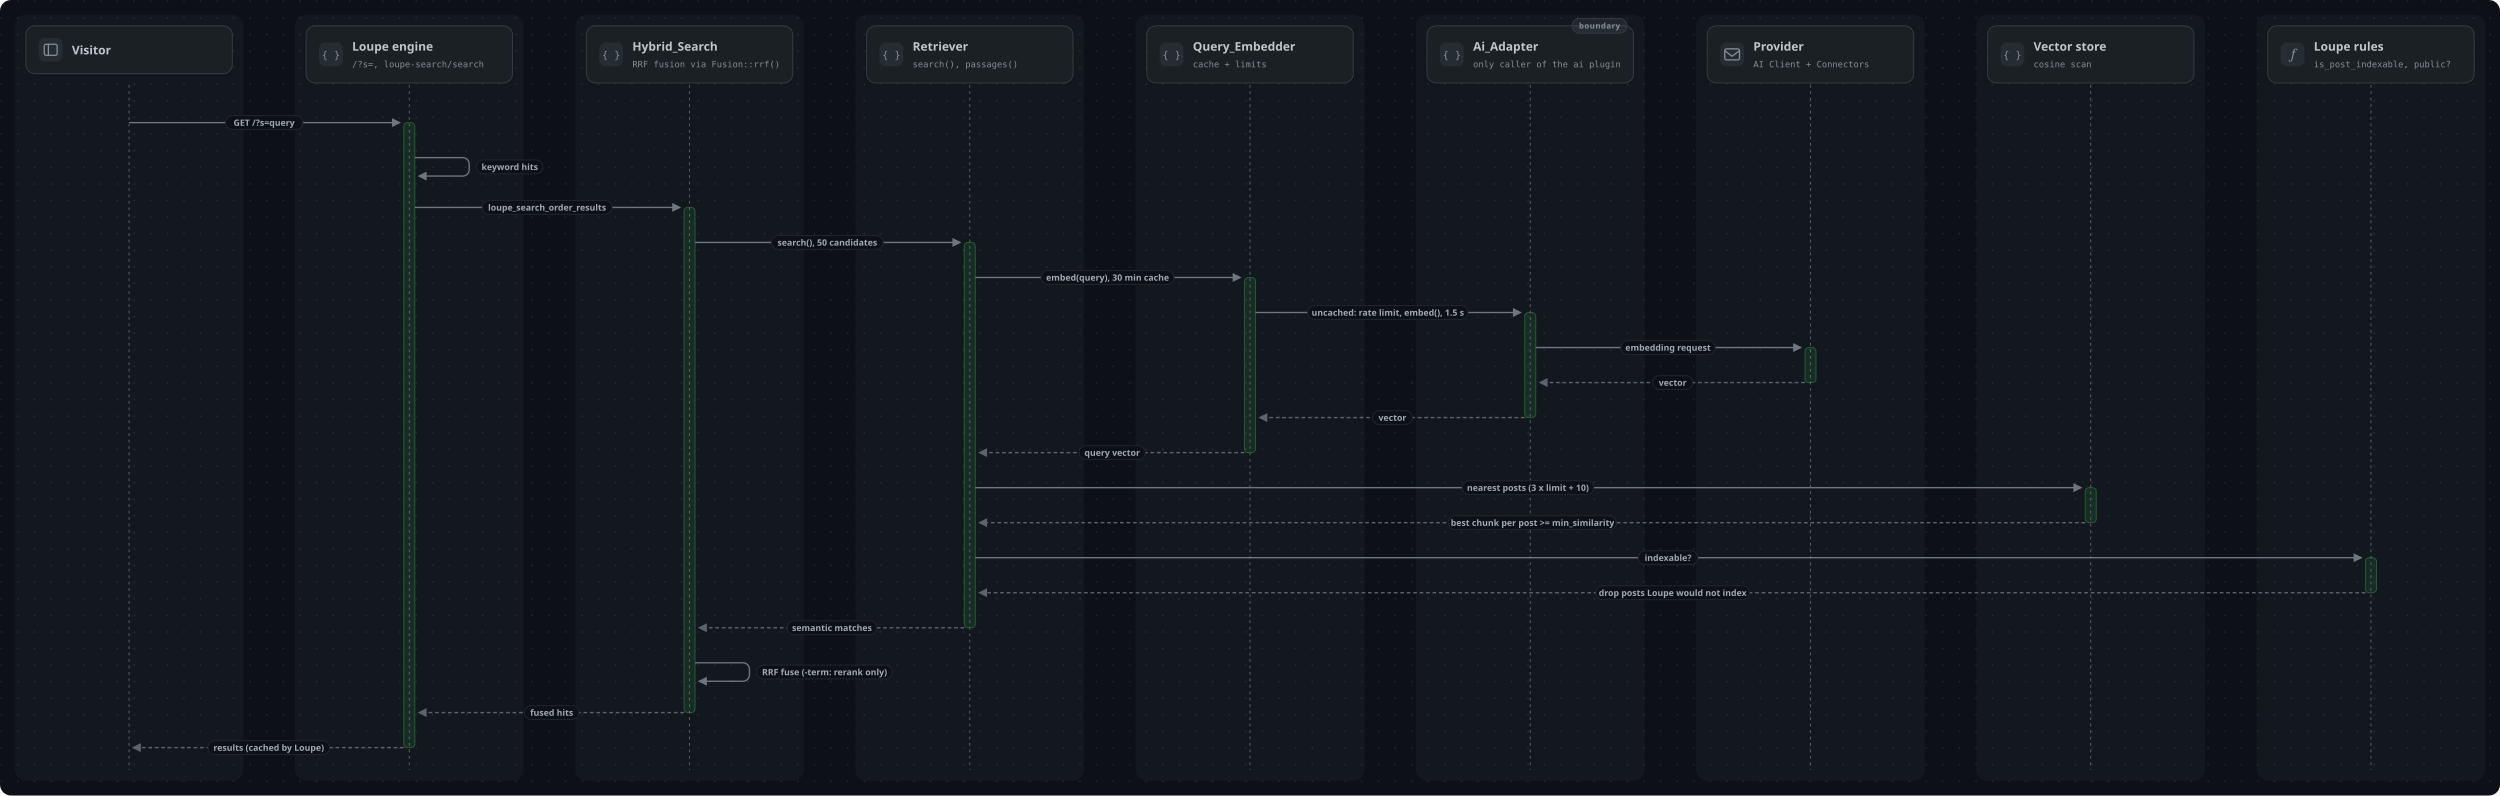
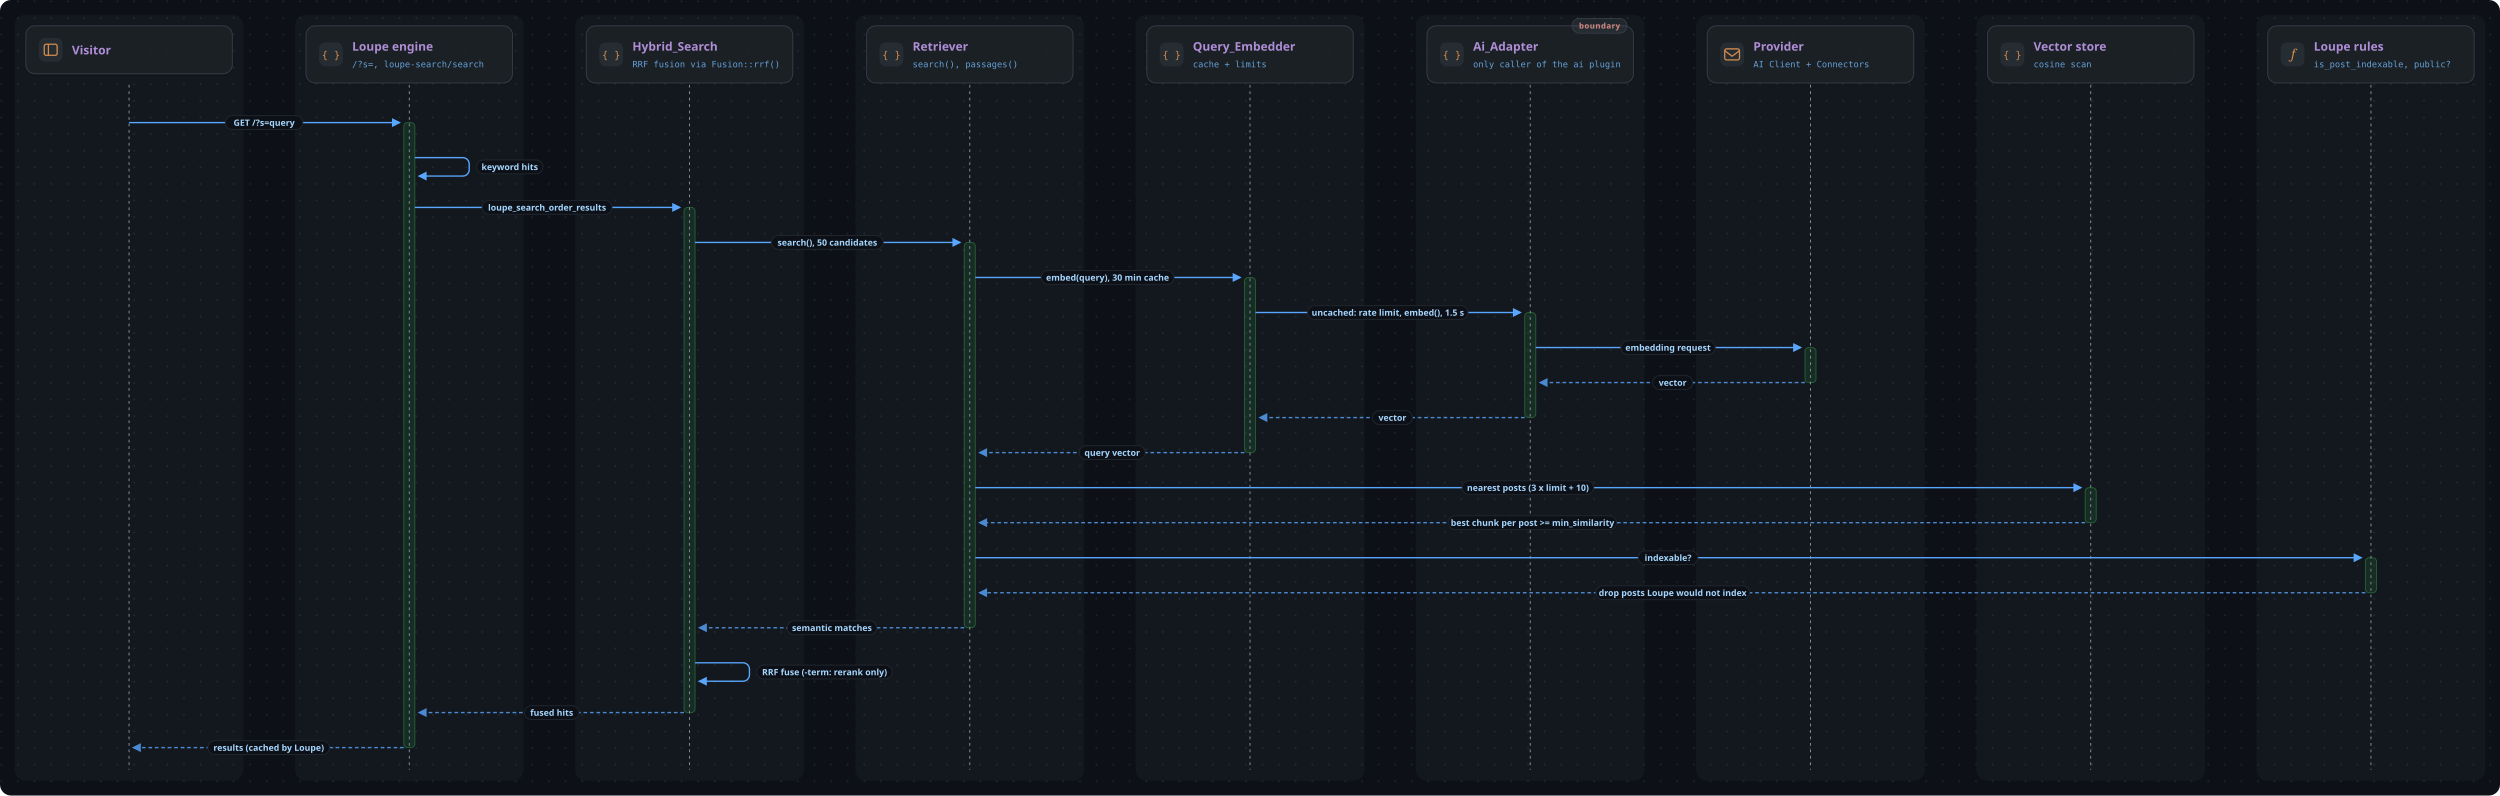
<svg xmlns="http://www.w3.org/2000/svg" viewBox="0 0 2712 863" width="2712" height="863" role="img" aria-label="Hybrid front-end search (current)" font-family="-apple-system, BlinkMacSystemFont, &quot;Segoe UI&quot;, &quot;Noto Sans&quot;, Helvetica, Arial, sans-serif">
  <defs>
    <pattern id="dots" width="18" height="18" patternUnits="userSpaceOnUse">
      <circle cx="1.5" cy="1.5" r="1" fill="rgba(110,118,129,.22)" />
    </pattern>
    <marker id="mk-added" viewBox="0 0 10 10" refX="8" refY="5" markerWidth="6.5" markerHeight="6.5" orient="auto-start-reverse">
      <path d="M0,0 L10,5 L0,10 z" fill="#3fb950" />
    </marker>
    <marker id="mko-added" viewBox="0 0 10 10" refX="10" refY="5" markerWidth="6.5" markerHeight="6.5" orient="auto-start-reverse">
      <path d="M2,1 L10,5 L2,9" fill="none" stroke="#3fb950" stroke-width="1.6" stroke-linecap="round" stroke-linejoin="round" />
    </marker>
    <marker id="mk-modified" viewBox="0 0 10 10" refX="8" refY="5" markerWidth="6.5" markerHeight="6.5" orient="auto-start-reverse">
      <path d="M0,0 L10,5 L0,10 z" fill="#d29922" />
    </marker>
    <marker id="mko-modified" viewBox="0 0 10 10" refX="10" refY="5" markerWidth="6.5" markerHeight="6.5" orient="auto-start-reverse">
      <path d="M2,1 L10,5 L2,9" fill="none" stroke="#d29922" stroke-width="1.6" stroke-linecap="round" stroke-linejoin="round" />
    </marker>
    <marker id="mk-removed" viewBox="0 0 10 10" refX="8" refY="5" markerWidth="6.5" markerHeight="6.5" orient="auto-start-reverse">
      <path d="M0,0 L10,5 L0,10 z" fill="#f85149" />
    </marker>
    <marker id="mko-removed" viewBox="0 0 10 10" refX="10" refY="5" markerWidth="6.5" markerHeight="6.5" orient="auto-start-reverse">
      <path d="M2,1 L10,5 L2,9" fill="none" stroke="#f85149" stroke-width="1.6" stroke-linecap="round" stroke-linejoin="round" />
    </marker>
    <marker id="mk-neutral" viewBox="0 0 10 10" refX="8" refY="5" markerWidth="6.5" markerHeight="6.5" orient="auto-start-reverse">
-       <path d="M0,0 L10,5 L0,10 z" fill="#6e7681" />
+       <path d="M0,0 L10,5 L0,10 z" fill="#58a6ff" />
    </marker>
    <marker id="mko-neutral" viewBox="0 0 10 10" refX="10" refY="5" markerWidth="6.5" markerHeight="6.5" orient="auto-start-reverse">
-       <path d="M2,1 L10,5 L2,9" fill="none" stroke="#6e7681" stroke-width="1.6" stroke-linecap="round" stroke-linejoin="round" />
+       <path d="M2,1 L10,5 L2,9" fill="none" stroke="#58a6ff" stroke-width="1.6" stroke-linecap="round" stroke-linejoin="round" />
    </marker>
  </defs>
  <rect x="0" y="0" width="2712" height="863" rx="12" fill="#0d1117" />
  <rect x="0" y="0" width="2712" height="863" rx="12" fill="url(#dots)" />
  <g transform="translate(12,10)">
    <g>
      <rect class="lanebox" x="4" y="6" width="248" height="831" rx="12" fill="rgba(110,118,129,.07)" />
      <rect class="lanebox" x="308" y="6" width="248" height="831" rx="12" fill="rgba(110,118,129,.07)" />
      <rect class="lanebox" x="612" y="6" width="248" height="831" rx="12" fill="rgba(110,118,129,.07)" />
      <rect class="lanebox" x="916" y="6" width="248" height="831" rx="12" fill="rgba(110,118,129,.07)" />
      <rect class="lanebox" x="1220" y="6" width="248" height="831" rx="12" fill="rgba(110,118,129,.07)" />
      <rect class="lanebox" x="1524" y="6" width="248" height="831" rx="12" fill="rgba(110,118,129,.07)" />
      <rect class="lanebox" x="1828" y="6" width="248" height="831" rx="12" fill="rgba(110,118,129,.07)" />
      <rect class="lanebox" x="2132" y="6" width="248" height="831" rx="12" fill="rgba(110,118,129,.07)" />
      <rect class="lanebox" x="2436" y="6" width="248" height="831" rx="12" fill="rgba(110,118,129,.07)" />
    </g>
    <g>
-       <line class="lifeline" x1="128" y1="82" x2="128" y2="825" stroke="#5c646e" stroke-width="1" stroke-dasharray="3 4" />
-       <line class="lifeline" x1="432" y1="82" x2="432" y2="825" stroke="#5c646e" stroke-width="1" stroke-dasharray="3 4" />
+       <line class="lifeline" x1="128" y1="82" x2="128" y2="825" stroke="#8b949e" stroke-width="1" stroke-dasharray="3 4" />
+       <line class="lifeline" x1="432" y1="82" x2="432" y2="825" stroke="#8b949e" stroke-width="1" stroke-dasharray="3 4" />
      <rect class="actbar" x="426" y="123" width="12" height="678" rx="4" fill="rgba(46,160,67,.15)" stroke="rgba(63,185,80,.4)" />
-       <line class="lifeline" x1="736" y1="82" x2="736" y2="825" stroke="#5c646e" stroke-width="1" stroke-dasharray="3 4" />
+       <line class="lifeline" x1="736" y1="82" x2="736" y2="825" stroke="#8b949e" stroke-width="1" stroke-dasharray="3 4" />
      <rect class="actbar" x="730" y="215" width="12" height="548" rx="4" fill="rgba(46,160,67,.15)" stroke="rgba(63,185,80,.4)" />
-       <line class="lifeline" x1="1040" y1="82" x2="1040" y2="825" stroke="#5c646e" stroke-width="1" stroke-dasharray="3 4" />
+       <line class="lifeline" x1="1040" y1="82" x2="1040" y2="825" stroke="#8b949e" stroke-width="1" stroke-dasharray="3 4" />
      <rect class="actbar" x="1034" y="253" width="12" height="418" rx="4" fill="rgba(46,160,67,.15)" stroke="rgba(63,185,80,.4)" />
-       <line class="lifeline" x1="1344" y1="82" x2="1344" y2="825" stroke="#5c646e" stroke-width="1" stroke-dasharray="3 4" />
+       <line class="lifeline" x1="1344" y1="82" x2="1344" y2="825" stroke="#8b949e" stroke-width="1" stroke-dasharray="3 4" />
      <rect class="actbar" x="1338" y="291" width="12" height="190" rx="4" fill="rgba(46,160,67,.15)" stroke="rgba(63,185,80,.4)" />
-       <line class="lifeline" x1="1648" y1="82" x2="1648" y2="825" stroke="#5c646e" stroke-width="1" stroke-dasharray="3 4" />
+       <line class="lifeline" x1="1648" y1="82" x2="1648" y2="825" stroke="#8b949e" stroke-width="1" stroke-dasharray="3 4" />
      <rect class="actbar" x="1642" y="329" width="12" height="114" rx="4" fill="rgba(46,160,67,.15)" stroke="rgba(63,185,80,.4)" />
-       <line class="lifeline" x1="1952" y1="82" x2="1952" y2="825" stroke="#5c646e" stroke-width="1" stroke-dasharray="3 4" />
+       <line class="lifeline" x1="1952" y1="82" x2="1952" y2="825" stroke="#8b949e" stroke-width="1" stroke-dasharray="3 4" />
      <rect class="actbar" x="1946" y="367" width="12" height="38" rx="4" fill="rgba(46,160,67,.15)" stroke="rgba(63,185,80,.4)" />
-       <line class="lifeline" x1="2256" y1="82" x2="2256" y2="825" stroke="#5c646e" stroke-width="1" stroke-dasharray="3 4" />
+       <line class="lifeline" x1="2256" y1="82" x2="2256" y2="825" stroke="#8b949e" stroke-width="1" stroke-dasharray="3 4" />
      <rect class="actbar" x="2250" y="519" width="12" height="38" rx="4" fill="rgba(46,160,67,.15)" stroke="rgba(63,185,80,.4)" />
-       <line class="lifeline" x1="2560" y1="82" x2="2560" y2="825" stroke="#5c646e" stroke-width="1" stroke-dasharray="3 4" />
+       <line class="lifeline" x1="2560" y1="82" x2="2560" y2="825" stroke="#8b949e" stroke-width="1" stroke-dasharray="3 4" />
      <rect class="actbar" x="2554" y="595" width="12" height="38" rx="4" fill="rgba(46,160,67,.15)" stroke="rgba(63,185,80,.4)" />
    </g>
    <g>
      <g class="cardsh context" filter="drop-shadow(0 1px 2px rgba(0,0,0,.28))" opacity="0.82">
        <rect class="card" x="16" y="18" width="224" height="52" rx="10" fill="#1c2128" stroke-width="1" stroke="#3d444d" />
        <rect class="chip" x="30" y="31" width="26" height="26" rx="7" fill="rgba(110,118,129,.18)" />
        <g>
-           <rect class="glyph-stroke" x="36" y="38" width="14" height="12" rx="2" stroke="#a0a8b1" stroke-width="1.4" fill="none" />
-           <path class="glyph-stroke" d="M40.5,38 v12" stroke="#a0a8b1" stroke-width="1.4" fill="none" />
-         </g>
-         <text class="ntitle" x="66" y="49" font-size="13" font-weight="600" fill="#e6edf3">Visitor</text>
+           <rect class="glyph-stroke" x="36" y="38" width="14" height="12" rx="2" stroke="#ffa657" stroke-width="1.4" fill="none" />
+           <path class="glyph-stroke" d="M40.5,38 v12" stroke="#ffa657" stroke-width="1.4" fill="none" />
+         </g>
+         <text class="ntitle" x="66" y="49" font-size="13" font-weight="600" fill="#d2a8ff">Visitor</text>
      </g>
      <g class="cardsh context" filter="drop-shadow(0 1px 2px rgba(0,0,0,.28))" opacity="0.82">
        <rect class="card" x="320" y="18" width="224" height="62" rx="10" fill="#1c2128" stroke-width="1" stroke="#3d444d" />
        <rect class="chip" x="334" y="36" width="26" height="26" rx="7" fill="rgba(110,118,129,.18)" />
        <g>
-           <text class="glyph" x="347" y="53.5" text-anchor="middle" fill="#a0a8b1" font-size="11" font-family="ui-monospace, SFMono-Regular, &quot;SF Mono&quot;, Menlo, Consolas, monospace">{ }</text>
-         </g>
-         <text class="ntitle" x="370" y="45" font-size="13" font-weight="600" fill="#e6edf3">Loupe engine</text>
-         <text class="nsub" x="370" y="63" font-size="9.5" fill="#a0a8b1" font-family="ui-monospace, SFMono-Regular, &quot;SF Mono&quot;, Menlo, Consolas, monospace">/?s=, loupe-search/search</text>
+           <text class="glyph" x="347" y="53.5" text-anchor="middle" fill="#ffa657" font-size="11" font-family="ui-monospace, SFMono-Regular, &quot;SF Mono&quot;, Menlo, Consolas, monospace">{ }</text>
+         </g>
+         <text class="ntitle" x="370" y="45" font-size="13" font-weight="600" fill="#d2a8ff">Loupe engine</text>
+         <text class="nsub" x="370" y="63" font-size="9.5" fill="#79c0ff" font-family="ui-monospace, SFMono-Regular, &quot;SF Mono&quot;, Menlo, Consolas, monospace">/?s=, loupe-search/search</text>
      </g>
      <g class="cardsh context" filter="drop-shadow(0 1px 2px rgba(0,0,0,.28))" opacity="0.82">
        <rect class="card" x="624" y="18" width="224" height="62" rx="10" fill="#1c2128" stroke-width="1" stroke="#3d444d" />
        <rect class="chip" x="638" y="36" width="26" height="26" rx="7" fill="rgba(110,118,129,.18)" />
        <g>
-           <text class="glyph" x="651" y="53.5" text-anchor="middle" fill="#a0a8b1" font-size="11" font-family="ui-monospace, SFMono-Regular, &quot;SF Mono&quot;, Menlo, Consolas, monospace">{ }</text>
-         </g>
-         <text class="ntitle" x="674" y="45" font-size="13" font-weight="600" fill="#e6edf3">Hybrid_Search</text>
-         <text class="nsub" x="674" y="63" font-size="9.5" fill="#a0a8b1" font-family="ui-monospace, SFMono-Regular, &quot;SF Mono&quot;, Menlo, Consolas, monospace">RRF fusion via Fusion::rrf()</text>
+           <text class="glyph" x="651" y="53.5" text-anchor="middle" fill="#ffa657" font-size="11" font-family="ui-monospace, SFMono-Regular, &quot;SF Mono&quot;, Menlo, Consolas, monospace">{ }</text>
+         </g>
+         <text class="ntitle" x="674" y="45" font-size="13" font-weight="600" fill="#d2a8ff">Hybrid_Search</text>
+         <text class="nsub" x="674" y="63" font-size="9.5" fill="#79c0ff" font-family="ui-monospace, SFMono-Regular, &quot;SF Mono&quot;, Menlo, Consolas, monospace">RRF fusion via Fusion::rrf()</text>
      </g>
      <g class="cardsh context" filter="drop-shadow(0 1px 2px rgba(0,0,0,.28))" opacity="0.82">
        <rect class="card" x="928" y="18" width="224" height="62" rx="10" fill="#1c2128" stroke-width="1" stroke="#3d444d" />
        <rect class="chip" x="942" y="36" width="26" height="26" rx="7" fill="rgba(110,118,129,.18)" />
        <g>
-           <text class="glyph" x="955" y="53.5" text-anchor="middle" fill="#a0a8b1" font-size="11" font-family="ui-monospace, SFMono-Regular, &quot;SF Mono&quot;, Menlo, Consolas, monospace">{ }</text>
-         </g>
-         <text class="ntitle" x="978" y="45" font-size="13" font-weight="600" fill="#e6edf3">Retriever</text>
-         <text class="nsub" x="978" y="63" font-size="9.5" fill="#a0a8b1" font-family="ui-monospace, SFMono-Regular, &quot;SF Mono&quot;, Menlo, Consolas, monospace">search(), passages()</text>
+           <text class="glyph" x="955" y="53.5" text-anchor="middle" fill="#ffa657" font-size="11" font-family="ui-monospace, SFMono-Regular, &quot;SF Mono&quot;, Menlo, Consolas, monospace">{ }</text>
+         </g>
+         <text class="ntitle" x="978" y="45" font-size="13" font-weight="600" fill="#d2a8ff">Retriever</text>
+         <text class="nsub" x="978" y="63" font-size="9.5" fill="#79c0ff" font-family="ui-monospace, SFMono-Regular, &quot;SF Mono&quot;, Menlo, Consolas, monospace">search(), passages()</text>
      </g>
      <g class="cardsh context" filter="drop-shadow(0 1px 2px rgba(0,0,0,.28))" opacity="0.82">
        <rect class="card" x="1232" y="18" width="224" height="62" rx="10" fill="#1c2128" stroke-width="1" stroke="#3d444d" />
        <rect class="chip" x="1246" y="36" width="26" height="26" rx="7" fill="rgba(110,118,129,.18)" />
        <g>
-           <text class="glyph" x="1259" y="53.5" text-anchor="middle" fill="#a0a8b1" font-size="11" font-family="ui-monospace, SFMono-Regular, &quot;SF Mono&quot;, Menlo, Consolas, monospace">{ }</text>
-         </g>
-         <text class="ntitle" x="1282" y="45" font-size="13" font-weight="600" fill="#e6edf3">Query_Embedder</text>
-         <text class="nsub" x="1282" y="63" font-size="9.5" fill="#a0a8b1" font-family="ui-monospace, SFMono-Regular, &quot;SF Mono&quot;, Menlo, Consolas, monospace">cache + limits</text>
+           <text class="glyph" x="1259" y="53.5" text-anchor="middle" fill="#ffa657" font-size="11" font-family="ui-monospace, SFMono-Regular, &quot;SF Mono&quot;, Menlo, Consolas, monospace">{ }</text>
+         </g>
+         <text class="ntitle" x="1282" y="45" font-size="13" font-weight="600" fill="#d2a8ff">Query_Embedder</text>
+         <text class="nsub" x="1282" y="63" font-size="9.5" fill="#79c0ff" font-family="ui-monospace, SFMono-Regular, &quot;SF Mono&quot;, Menlo, Consolas, monospace">cache + limits</text>
      </g>
      <g class="cardsh context" filter="drop-shadow(0 1px 2px rgba(0,0,0,.28))" opacity="0.82">
        <rect class="card" x="1536" y="18" width="224" height="62" rx="10" fill="#1c2128" stroke-width="1" stroke="#3d444d" />
        <rect class="chip" x="1550" y="36" width="26" height="26" rx="7" fill="rgba(110,118,129,.18)" />
        <g>
-           <text class="glyph" x="1563" y="53.5" text-anchor="middle" fill="#a0a8b1" font-size="11" font-family="ui-monospace, SFMono-Regular, &quot;SF Mono&quot;, Menlo, Consolas, monospace">{ }</text>
-         </g>
-         <text class="ntitle" x="1586" y="45" font-size="13" font-weight="600" fill="#e6edf3">Ai_Adapter</text>
-         <text class="nsub" x="1586" y="63" font-size="9.5" fill="#a0a8b1" font-family="ui-monospace, SFMono-Regular, &quot;SF Mono&quot;, Menlo, Consolas, monospace">only caller of the ai plugin</text>
+           <text class="glyph" x="1563" y="53.5" text-anchor="middle" fill="#ffa657" font-size="11" font-family="ui-monospace, SFMono-Regular, &quot;SF Mono&quot;, Menlo, Consolas, monospace">{ }</text>
+         </g>
+         <text class="ntitle" x="1586" y="45" font-size="13" font-weight="600" fill="#d2a8ff">Ai_Adapter</text>
+         <text class="nsub" x="1586" y="63" font-size="9.5" fill="#79c0ff" font-family="ui-monospace, SFMono-Regular, &quot;SF Mono&quot;, Menlo, Consolas, monospace">only caller of the ai plugin</text>
        <g class="bdg bdg-neutral">
          <rect x="1693.36" y="10" width="59.64" height="16" rx="8" fill="rgba(110,118,129,.18)" stroke="#3d444d" stroke-width="1" />
-           <text x="1723.18" y="21" text-anchor="middle" font-size="8.5" font-weight="700" letter-spacing=".06em" fill="#a0a8b1">boundary</text>
+           <text x="1723.18" y="21" text-anchor="middle" font-size="8.5" font-weight="700" letter-spacing=".06em" fill="#ffa198">boundary</text>
        </g>
      </g>
      <g class="cardsh context" filter="drop-shadow(0 1px 2px rgba(0,0,0,.28))" opacity="0.82">
        <rect class="card" x="1840" y="18" width="224" height="62" rx="10" fill="#1c2128" stroke-width="1" stroke="#3d444d" />
        <rect class="chip" x="1854" y="36" width="26" height="26" rx="7" fill="rgba(110,118,129,.18)" />
        <g>
-           <rect class="glyph-stroke" x="1859" y="43" width="16" height="12" rx="2" stroke="#a0a8b1" stroke-width="1.4" fill="none" />
-           <path class="glyph-stroke" d="M1859,45 l8,6 8,-6" stroke="#a0a8b1" stroke-width="1.4" fill="none" />
-         </g>
-         <text class="ntitle" x="1890" y="45" font-size="13" font-weight="600" fill="#e6edf3">Provider</text>
-         <text class="nsub" x="1890" y="63" font-size="9.5" fill="#a0a8b1" font-family="ui-monospace, SFMono-Regular, &quot;SF Mono&quot;, Menlo, Consolas, monospace">AI Client + Connectors</text>
+           <rect class="glyph-stroke" x="1859" y="43" width="16" height="12" rx="2" stroke="#ffa657" stroke-width="1.4" fill="none" />
+           <path class="glyph-stroke" d="M1859,45 l8,6 8,-6" stroke="#ffa657" stroke-width="1.4" fill="none" />
+         </g>
+         <text class="ntitle" x="1890" y="45" font-size="13" font-weight="600" fill="#d2a8ff">Provider</text>
+         <text class="nsub" x="1890" y="63" font-size="9.5" fill="#79c0ff" font-family="ui-monospace, SFMono-Regular, &quot;SF Mono&quot;, Menlo, Consolas, monospace">AI Client + Connectors</text>
      </g>
      <g class="cardsh context" filter="drop-shadow(0 1px 2px rgba(0,0,0,.28))" opacity="0.82">
        <rect class="card" x="2144" y="18" width="224" height="62" rx="10" fill="#1c2128" stroke-width="1" stroke="#3d444d" />
        <rect class="chip" x="2158" y="36" width="26" height="26" rx="7" fill="rgba(110,118,129,.18)" />
        <g>
-           <text class="glyph" x="2171" y="53.5" text-anchor="middle" fill="#a0a8b1" font-size="11" font-family="ui-monospace, SFMono-Regular, &quot;SF Mono&quot;, Menlo, Consolas, monospace">{ }</text>
-         </g>
-         <text class="ntitle" x="2194" y="45" font-size="13" font-weight="600" fill="#e6edf3">Vector store</text>
-         <text class="nsub" x="2194" y="63" font-size="9.5" fill="#a0a8b1" font-family="ui-monospace, SFMono-Regular, &quot;SF Mono&quot;, Menlo, Consolas, monospace">cosine scan</text>
+           <text class="glyph" x="2171" y="53.5" text-anchor="middle" fill="#ffa657" font-size="11" font-family="ui-monospace, SFMono-Regular, &quot;SF Mono&quot;, Menlo, Consolas, monospace">{ }</text>
+         </g>
+         <text class="ntitle" x="2194" y="45" font-size="13" font-weight="600" fill="#d2a8ff">Vector store</text>
+         <text class="nsub" x="2194" y="63" font-size="9.5" fill="#79c0ff" font-family="ui-monospace, SFMono-Regular, &quot;SF Mono&quot;, Menlo, Consolas, monospace">cosine scan</text>
      </g>
      <g class="cardsh context" filter="drop-shadow(0 1px 2px rgba(0,0,0,.28))" opacity="0.82">
        <rect class="card" x="2448" y="18" width="224" height="62" rx="10" fill="#1c2128" stroke-width="1" stroke="#3d444d" />
        <rect class="chip" x="2462" y="36" width="26" height="26" rx="7" fill="rgba(110,118,129,.18)" />
        <g>
-           <text class="glyph" x="2475" y="53.5" text-anchor="middle" fill="#a0a8b1" font-size="14" font-style="italic" font-family="Georgia,serif">ƒ</text>
-         </g>
-         <text class="ntitle" x="2498" y="45" font-size="13" font-weight="600" fill="#e6edf3">Loupe rules</text>
-         <text class="nsub" x="2498" y="63" font-size="9.5" fill="#a0a8b1" font-family="ui-monospace, SFMono-Regular, &quot;SF Mono&quot;, Menlo, Consolas, monospace">is_post_indexable, public?</text>
-       </g>
-     </g>
-     <g>
-       <path class="msg edge-neutral" d="M128,123 L421,123" marker-end="url(#mk-neutral)" fill="none" stroke="#6e7681" stroke-width="1.5" />
-       <circle r="2.6" fill="#6e7681" opacity="0">
+           <text class="glyph" x="2475" y="53.5" text-anchor="middle" fill="#ffa657" font-size="14" font-style="italic" font-family="Georgia,serif">ƒ</text>
+         </g>
+         <text class="ntitle" x="2498" y="45" font-size="13" font-weight="600" fill="#d2a8ff">Loupe rules</text>
+         <text class="nsub" x="2498" y="63" font-size="9.5" fill="#79c0ff" font-family="ui-monospace, SFMono-Regular, &quot;SF Mono&quot;, Menlo, Consolas, monospace">is_post_indexable, public?</text>
+       </g>
+     </g>
+     <g>
+       <path class="msg edge-neutral" d="M128,123 L421,123" marker-end="url(#mk-neutral)" fill="none" stroke="#58a6ff" stroke-width="1.5" />
+       <circle r="2.6" fill="#58a6ff" opacity="0">
        <animateMotion dur="16s" repeatCount="indefinite" keyPoints="0;0;1;1" keyTimes="0;0;0.056;1" calcMode="linear" path="M128,123 L421,123" />
        <animate attributeName="opacity" dur="16s" repeatCount="indefinite" values="0;0;1;1;0;0" keyTimes="0;0;0.004;0.051;0.056;1" />
      </circle>
-       <path class="msg edge-neutral" d="M438,161 h52 a7,7 0 0 1 7,7 v6 a7,7 0 0 1 -7,7 h-47" marker-end="url(#mk-neutral)" fill="none" stroke="#6e7681" stroke-width="1.5" />
-       <circle r="2.6" fill="#6e7681" opacity="0">
+       <path class="msg edge-neutral" d="M438,161 h52 a7,7 0 0 1 7,7 v6 a7,7 0 0 1 -7,7 h-47" marker-end="url(#mk-neutral)" fill="none" stroke="#58a6ff" stroke-width="1.5" />
+       <circle r="2.6" fill="#58a6ff" opacity="0">
        <animateMotion dur="16s" repeatCount="indefinite" keyPoints="0;0;1;1" keyTimes="0;0.056;0.111;1" calcMode="linear" path="M438,161 h52 a7,7 0 0 1 7,7 v6 a7,7 0 0 1 -7,7 h-47" />
        <animate attributeName="opacity" dur="16s" repeatCount="indefinite" values="0;0;1;1;0;0" keyTimes="0;0.056;0.06;0.107;0.111;1" />
      </circle>
-       <path class="msg edge-neutral" d="M438,215 L725,215" marker-end="url(#mk-neutral)" fill="none" stroke="#6e7681" stroke-width="1.5" />
-       <circle r="2.6" fill="#6e7681" opacity="0">
+       <path class="msg edge-neutral" d="M438,215 L725,215" marker-end="url(#mk-neutral)" fill="none" stroke="#58a6ff" stroke-width="1.5" />
+       <circle r="2.6" fill="#58a6ff" opacity="0">
        <animateMotion dur="16s" repeatCount="indefinite" keyPoints="0;0;1;1" keyTimes="0;0.111;0.167;1" calcMode="linear" path="M438,215 L725,215" />
        <animate attributeName="opacity" dur="16s" repeatCount="indefinite" values="0;0;1;1;0;0" keyTimes="0;0.111;0.116;0.162;0.167;1" />
      </circle>
-       <path class="msg edge-neutral" d="M742,253 L1029,253" marker-end="url(#mk-neutral)" fill="none" stroke="#6e7681" stroke-width="1.5" />
-       <circle r="2.6" fill="#6e7681" opacity="0">
+       <path class="msg edge-neutral" d="M742,253 L1029,253" marker-end="url(#mk-neutral)" fill="none" stroke="#58a6ff" stroke-width="1.5" />
+       <circle r="2.6" fill="#58a6ff" opacity="0">
        <animateMotion dur="16s" repeatCount="indefinite" keyPoints="0;0;1;1" keyTimes="0;0.167;0.222;1" calcMode="linear" path="M742,253 L1029,253" />
        <animate attributeName="opacity" dur="16s" repeatCount="indefinite" values="0;0;1;1;0;0" keyTimes="0;0.167;0.171;0.218;0.222;1" />
      </circle>
-       <path class="msg edge-neutral" d="M1046,291 L1333,291" marker-end="url(#mk-neutral)" fill="none" stroke="#6e7681" stroke-width="1.5" />
-       <circle r="2.6" fill="#6e7681" opacity="0">
+       <path class="msg edge-neutral" d="M1046,291 L1333,291" marker-end="url(#mk-neutral)" fill="none" stroke="#58a6ff" stroke-width="1.5" />
+       <circle r="2.6" fill="#58a6ff" opacity="0">
        <animateMotion dur="16s" repeatCount="indefinite" keyPoints="0;0;1;1" keyTimes="0;0.222;0.278;1" calcMode="linear" path="M1046,291 L1333,291" />
        <animate attributeName="opacity" dur="16s" repeatCount="indefinite" values="0;0;1;1;0;0" keyTimes="0;0.222;0.227;0.273;0.278;1" />
      </circle>
-       <path class="msg edge-neutral" d="M1350,329 L1637,329" marker-end="url(#mk-neutral)" fill="none" stroke="#6e7681" stroke-width="1.5" />
-       <circle r="2.6" fill="#6e7681" opacity="0">
+       <path class="msg edge-neutral" d="M1350,329 L1637,329" marker-end="url(#mk-neutral)" fill="none" stroke="#58a6ff" stroke-width="1.5" />
+       <circle r="2.6" fill="#58a6ff" opacity="0">
        <animateMotion dur="16s" repeatCount="indefinite" keyPoints="0;0;1;1" keyTimes="0;0.278;0.333;1" calcMode="linear" path="M1350,329 L1637,329" />
        <animate attributeName="opacity" dur="16s" repeatCount="indefinite" values="0;0;1;1;0;0" keyTimes="0;0.278;0.282;0.329;0.333;1" />
      </circle>
-       <path class="msg edge-neutral" d="M1654,367 L1941,367" marker-end="url(#mk-neutral)" fill="none" stroke="#6e7681" stroke-width="1.5" />
-       <circle r="2.6" fill="#6e7681" opacity="0">
+       <path class="msg edge-neutral" d="M1654,367 L1941,367" marker-end="url(#mk-neutral)" fill="none" stroke="#58a6ff" stroke-width="1.5" />
+       <circle r="2.6" fill="#58a6ff" opacity="0">
        <animateMotion dur="16s" repeatCount="indefinite" keyPoints="0;0;1;1" keyTimes="0;0.333;0.389;1" calcMode="linear" path="M1654,367 L1941,367" />
        <animate attributeName="opacity" dur="16s" repeatCount="indefinite" values="0;0;1;1;0;0" keyTimes="0;0.333;0.338;0.384;0.389;1" />
      </circle>
-       <path class="msg edge-neutral msg-return" d="M1946,405 L1659,405" marker-end="url(#mk-neutral)" fill="none" stroke="#6e7681" stroke-width="1.5" stroke-dasharray="4 3" opacity="0.8" />
-       <circle r="2.6" fill="#6e7681" opacity="0">
+       <path class="msg edge-neutral msg-return" d="M1946,405 L1659,405" marker-end="url(#mk-neutral)" fill="none" stroke="#58a6ff" stroke-width="1.5" stroke-dasharray="4 3" opacity="0.8" />
+       <circle r="2.6" fill="#58a6ff" opacity="0">
        <animateMotion dur="16s" repeatCount="indefinite" keyPoints="0;0;1;1" keyTimes="0;0.389;0.444;1" calcMode="linear" path="M1946,405 L1659,405" />
        <animate attributeName="opacity" dur="16s" repeatCount="indefinite" values="0;0;1;1;0;0" keyTimes="0;0.389;0.393;0.44;0.444;1" />
      </circle>
-       <path class="msg edge-neutral msg-return" d="M1642,443 L1355,443" marker-end="url(#mk-neutral)" fill="none" stroke="#6e7681" stroke-width="1.5" stroke-dasharray="4 3" opacity="0.8" />
-       <circle r="2.6" fill="#6e7681" opacity="0">
+       <path class="msg edge-neutral msg-return" d="M1642,443 L1355,443" marker-end="url(#mk-neutral)" fill="none" stroke="#58a6ff" stroke-width="1.5" stroke-dasharray="4 3" opacity="0.8" />
+       <circle r="2.6" fill="#58a6ff" opacity="0">
        <animateMotion dur="16s" repeatCount="indefinite" keyPoints="0;0;1;1" keyTimes="0;0.444;0.5;1" calcMode="linear" path="M1642,443 L1355,443" />
        <animate attributeName="opacity" dur="16s" repeatCount="indefinite" values="0;0;1;1;0;0" keyTimes="0;0.444;0.449;0.496;0.5;1" />
      </circle>
-       <path class="msg edge-neutral msg-return" d="M1338,481 L1051,481" marker-end="url(#mk-neutral)" fill="none" stroke="#6e7681" stroke-width="1.5" stroke-dasharray="4 3" opacity="0.8" />
-       <circle r="2.6" fill="#6e7681" opacity="0">
+       <path class="msg edge-neutral msg-return" d="M1338,481 L1051,481" marker-end="url(#mk-neutral)" fill="none" stroke="#58a6ff" stroke-width="1.5" stroke-dasharray="4 3" opacity="0.8" />
+       <circle r="2.6" fill="#58a6ff" opacity="0">
        <animateMotion dur="16s" repeatCount="indefinite" keyPoints="0;0;1;1" keyTimes="0;0.5;0.556;1" calcMode="linear" path="M1338,481 L1051,481" />
        <animate attributeName="opacity" dur="16s" repeatCount="indefinite" values="0;0;1;1;0;0" keyTimes="0;0.5;0.504;0.551;0.556;1" />
      </circle>
-       <path class="msg edge-neutral" d="M1046,519 L2245,519" marker-end="url(#mk-neutral)" fill="none" stroke="#6e7681" stroke-width="1.5" />
-       <circle r="2.6" fill="#6e7681" opacity="0">
+       <path class="msg edge-neutral" d="M1046,519 L2245,519" marker-end="url(#mk-neutral)" fill="none" stroke="#58a6ff" stroke-width="1.5" />
+       <circle r="2.6" fill="#58a6ff" opacity="0">
        <animateMotion dur="16s" repeatCount="indefinite" keyPoints="0;0;1;1" keyTimes="0;0.556;0.611;1" calcMode="linear" path="M1046,519 L2245,519" />
        <animate attributeName="opacity" dur="16s" repeatCount="indefinite" values="0;0;1;1;0;0" keyTimes="0;0.556;0.56;0.607;0.611;1" />
      </circle>
-       <path class="msg edge-neutral msg-return" d="M2250,557 L1051,557" marker-end="url(#mk-neutral)" fill="none" stroke="#6e7681" stroke-width="1.5" stroke-dasharray="4 3" opacity="0.8" />
-       <circle r="2.6" fill="#6e7681" opacity="0">
+       <path class="msg edge-neutral msg-return" d="M2250,557 L1051,557" marker-end="url(#mk-neutral)" fill="none" stroke="#58a6ff" stroke-width="1.5" stroke-dasharray="4 3" opacity="0.8" />
+       <circle r="2.6" fill="#58a6ff" opacity="0">
        <animateMotion dur="16s" repeatCount="indefinite" keyPoints="0;0;1;1" keyTimes="0;0.611;0.667;1" calcMode="linear" path="M2250,557 L1051,557" />
        <animate attributeName="opacity" dur="16s" repeatCount="indefinite" values="0;0;1;1;0;0" keyTimes="0;0.611;0.616;0.662;0.667;1" />
      </circle>
-       <path class="msg edge-neutral" d="M1046,595 L2549,595" marker-end="url(#mk-neutral)" fill="none" stroke="#6e7681" stroke-width="1.5" />
-       <circle r="2.6" fill="#6e7681" opacity="0">
+       <path class="msg edge-neutral" d="M1046,595 L2549,595" marker-end="url(#mk-neutral)" fill="none" stroke="#58a6ff" stroke-width="1.5" />
+       <circle r="2.6" fill="#58a6ff" opacity="0">
        <animateMotion dur="16s" repeatCount="indefinite" keyPoints="0;0;1;1" keyTimes="0;0.667;0.722;1" calcMode="linear" path="M1046,595 L2549,595" />
        <animate attributeName="opacity" dur="16s" repeatCount="indefinite" values="0;0;1;1;0;0" keyTimes="0;0.667;0.671;0.718;0.722;1" />
      </circle>
-       <path class="msg edge-neutral msg-return" d="M2554,633 L1051,633" marker-end="url(#mk-neutral)" fill="none" stroke="#6e7681" stroke-width="1.5" stroke-dasharray="4 3" opacity="0.8" />
-       <circle r="2.6" fill="#6e7681" opacity="0">
+       <path class="msg edge-neutral msg-return" d="M2554,633 L1051,633" marker-end="url(#mk-neutral)" fill="none" stroke="#58a6ff" stroke-width="1.5" stroke-dasharray="4 3" opacity="0.8" />
+       <circle r="2.6" fill="#58a6ff" opacity="0">
        <animateMotion dur="16s" repeatCount="indefinite" keyPoints="0;0;1;1" keyTimes="0;0.722;0.778;1" calcMode="linear" path="M2554,633 L1051,633" />
        <animate attributeName="opacity" dur="16s" repeatCount="indefinite" values="0;0;1;1;0;0" keyTimes="0;0.722;0.727;0.773;0.778;1" />
      </circle>
-       <path class="msg edge-neutral msg-return" d="M1034,671 L747,671" marker-end="url(#mk-neutral)" fill="none" stroke="#6e7681" stroke-width="1.5" stroke-dasharray="4 3" opacity="0.8" />
-       <circle r="2.6" fill="#6e7681" opacity="0">
+       <path class="msg edge-neutral msg-return" d="M1034,671 L747,671" marker-end="url(#mk-neutral)" fill="none" stroke="#58a6ff" stroke-width="1.5" stroke-dasharray="4 3" opacity="0.8" />
+       <circle r="2.6" fill="#58a6ff" opacity="0">
        <animateMotion dur="16s" repeatCount="indefinite" keyPoints="0;0;1;1" keyTimes="0;0.778;0.833;1" calcMode="linear" path="M1034,671 L747,671" />
        <animate attributeName="opacity" dur="16s" repeatCount="indefinite" values="0;0;1;1;0;0" keyTimes="0;0.778;0.782;0.829;0.833;1" />
      </circle>
-       <path class="msg edge-neutral" d="M742,709 h52 a7,7 0 0 1 7,7 v6 a7,7 0 0 1 -7,7 h-47" marker-end="url(#mk-neutral)" fill="none" stroke="#6e7681" stroke-width="1.5" />
-       <circle r="2.6" fill="#6e7681" opacity="0">
+       <path class="msg edge-neutral" d="M742,709 h52 a7,7 0 0 1 7,7 v6 a7,7 0 0 1 -7,7 h-47" marker-end="url(#mk-neutral)" fill="none" stroke="#58a6ff" stroke-width="1.5" />
+       <circle r="2.6" fill="#58a6ff" opacity="0">
        <animateMotion dur="16s" repeatCount="indefinite" keyPoints="0;0;1;1" keyTimes="0;0.833;0.889;1" calcMode="linear" path="M742,709 h52 a7,7 0 0 1 7,7 v6 a7,7 0 0 1 -7,7 h-47" />
        <animate attributeName="opacity" dur="16s" repeatCount="indefinite" values="0;0;1;1;0;0" keyTimes="0;0.833;0.838;0.884;0.889;1" />
      </circle>
-       <path class="msg edge-neutral msg-return" d="M730,763 L443,763" marker-end="url(#mk-neutral)" fill="none" stroke="#6e7681" stroke-width="1.5" stroke-dasharray="4 3" opacity="0.8" />
-       <circle r="2.6" fill="#6e7681" opacity="0">
+       <path class="msg edge-neutral msg-return" d="M730,763 L443,763" marker-end="url(#mk-neutral)" fill="none" stroke="#58a6ff" stroke-width="1.5" stroke-dasharray="4 3" opacity="0.8" />
+       <circle r="2.6" fill="#58a6ff" opacity="0">
        <animateMotion dur="16s" repeatCount="indefinite" keyPoints="0;0;1;1" keyTimes="0;0.889;0.944;1" calcMode="linear" path="M730,763 L443,763" />
        <animate attributeName="opacity" dur="16s" repeatCount="indefinite" values="0;0;1;1;0;0" keyTimes="0;0.889;0.893;0.94;0.944;1" />
      </circle>
-       <path class="msg edge-neutral msg-return" d="M426,801 L133,801" marker-end="url(#mk-neutral)" fill="none" stroke="#6e7681" stroke-width="1.5" stroke-dasharray="4 3" opacity="0.8" />
-       <circle r="2.6" fill="#6e7681" opacity="0">
+       <path class="msg edge-neutral msg-return" d="M426,801 L133,801" marker-end="url(#mk-neutral)" fill="none" stroke="#58a6ff" stroke-width="1.5" stroke-dasharray="4 3" opacity="0.8" />
+       <circle r="2.6" fill="#58a6ff" opacity="0">
        <animateMotion dur="16s" repeatCount="indefinite" keyPoints="0;0;1;1" keyTimes="0;0.944;1;1" calcMode="linear" path="M426,801 L133,801" />
        <animate attributeName="opacity" dur="16s" repeatCount="indefinite" values="0;0;1;1;0;0" keyTimes="0;0.944;0.949;0.996;1;1" />
      </circle>
    </g>
    <g>
      <g>
        <rect class="lpill" x="232.5" y="115.5" width="84" height="15" rx="7.5" fill="#0d1117" stroke="#21262d" stroke-width="1" />
-         <text class="ltext" x="274.5" y="126.5" text-anchor="middle" font-size="9.5" font-weight="600" fill="#a0a8b1">GET /?s=query</text>
+         <text class="ltext" x="274.5" y="126.5" text-anchor="middle" font-size="9.5" font-weight="600" fill="#a5d6ff">GET /?s=query</text>
      </g>
      <g>
        <rect class="lpill" x="505" y="163.5" width="71.96" height="15" rx="7.5" fill="#0d1117" stroke="#21262d" stroke-width="1" />
-         <text class="ltext" x="540.98" y="174.5" text-anchor="middle" font-size="9.5" font-weight="600" fill="#a0a8b1">keyword hits</text>
+         <text class="ltext" x="540.98" y="174.5" text-anchor="middle" font-size="9.5" font-weight="600" fill="#a5d6ff">keyword hits</text>
      </g>
      <g>
        <rect class="lpill" x="511.1" y="207.5" width="140.81" height="15" rx="7.5" fill="#0d1117" stroke="#21262d" stroke-width="1" />
-         <text class="ltext" x="581.5" y="218.5" text-anchor="middle" font-size="9.5" font-weight="600" fill="#a0a8b1">loupe_search_order_results</text>
+         <text class="ltext" x="581.5" y="218.5" text-anchor="middle" font-size="9.5" font-weight="600" fill="#a5d6ff">loupe_search_order_results</text>
      </g>
      <g>
        <rect class="lpill" x="824.89" y="245.5" width="121.22" height="15" rx="7.5" fill="#0d1117" stroke="#21262d" stroke-width="1" />
-         <text class="ltext" x="885.5" y="256.5" text-anchor="middle" font-size="9.5" font-weight="600" fill="#a0a8b1">search(), 50 candidates</text>
+         <text class="ltext" x="885.5" y="256.5" text-anchor="middle" font-size="9.5" font-weight="600" fill="#a5d6ff">search(), 50 candidates</text>
      </g>
      <g>
        <rect class="lpill" x="1117.42" y="283.5" width="144.16" height="15" rx="7.5" fill="#0d1117" stroke="#21262d" stroke-width="1" />
-         <text class="ltext" x="1189.5" y="294.5" text-anchor="middle" font-size="9.5" font-weight="600" fill="#a0a8b1">embed(query), 30 min cache</text>
+         <text class="ltext" x="1189.5" y="294.5" text-anchor="middle" font-size="9.5" font-weight="600" fill="#a5d6ff">embed(query), 30 min cache</text>
      </g>
      <g>
        <rect class="lpill" x="1406.59" y="321.5" width="173.83" height="15" rx="7.5" fill="#0d1117" stroke="#21262d" stroke-width="1" />
-         <text class="ltext" x="1493.5" y="332.5" text-anchor="middle" font-size="9.5" font-weight="600" fill="#a0a8b1">uncached: rate limit, embed(), 1.5 s</text>
+         <text class="ltext" x="1493.5" y="332.5" text-anchor="middle" font-size="9.5" font-weight="600" fill="#a5d6ff">uncached: rate limit, embed(), 1.5 s</text>
      </g>
      <g>
        <rect class="lpill" x="1746.4" y="359.5" width="102.2" height="15" rx="7.5" fill="#0d1117" stroke="#21262d" stroke-width="1" />
-         <text class="ltext" x="1797.5" y="370.5" text-anchor="middle" font-size="9.5" font-weight="600" fill="#a0a8b1">embedding request</text>
+         <text class="ltext" x="1797.5" y="370.5" text-anchor="middle" font-size="9.5" font-weight="600" fill="#a5d6ff">embedding request</text>
      </g>
      <g>
        <rect class="lpill" x="1780.79" y="397.5" width="43.42" height="15" rx="7.5" fill="#0d1117" stroke="#21262d" stroke-width="1" />
-         <text class="ltext" x="1802.5" y="408.5" text-anchor="middle" font-size="9.5" font-weight="600" fill="#a0a8b1">vector</text>
+         <text class="ltext" x="1802.5" y="408.5" text-anchor="middle" font-size="9.5" font-weight="600" fill="#a5d6ff">vector</text>
      </g>
      <g>
        <rect class="lpill" x="1476.79" y="435.5" width="43.42" height="15" rx="7.5" fill="#0d1117" stroke="#21262d" stroke-width="1" />
-         <text class="ltext" x="1498.5" y="446.5" text-anchor="middle" font-size="9.5" font-weight="600" fill="#a0a8b1">vector</text>
+         <text class="ltext" x="1498.5" y="446.5" text-anchor="middle" font-size="9.5" font-weight="600" fill="#a5d6ff">vector</text>
      </g>
      <g>
        <rect class="lpill" x="1158.8" y="473.5" width="71.41" height="15" rx="7.5" fill="#0d1117" stroke="#21262d" stroke-width="1" />
-         <text class="ltext" x="1194.5" y="484.5" text-anchor="middle" font-size="9.5" font-weight="600" fill="#a0a8b1">query vector</text>
+         <text class="ltext" x="1194.5" y="484.5" text-anchor="middle" font-size="9.5" font-weight="600" fill="#a5d6ff">query vector</text>
      </g>
      <g>
        <rect class="lpill" x="1574.12" y="511.5" width="142.76" height="15" rx="7.5" fill="#0d1117" stroke="#21262d" stroke-width="1" />
-         <text class="ltext" x="1645.5" y="522.5" text-anchor="middle" font-size="9.5" font-weight="600" fill="#a0a8b1">nearest posts (3 x limit + 10)</text>
+         <text class="ltext" x="1645.5" y="522.5" text-anchor="middle" font-size="9.5" font-weight="600" fill="#a5d6ff">nearest posts (3 x limit + 10)</text>
      </g>
      <g>
        <rect class="lpill" x="1559.39" y="549.5" width="182.22" height="15" rx="7.5" fill="#0d1117" stroke="#21262d" stroke-width="1" />
-         <text class="ltext" x="1650.5" y="560.5" text-anchor="middle" font-size="9.5" font-weight="600" fill="#a0a8b1">best chunk per post &gt;= min_similarity</text>
+         <text class="ltext" x="1650.5" y="560.5" text-anchor="middle" font-size="9.5" font-weight="600" fill="#a5d6ff">best chunk per post &gt;= min_similarity</text>
      </g>
      <g>
        <rect class="lpill" x="1765.15" y="587.5" width="64.7" height="15" rx="7.5" fill="#0d1117" stroke="#21262d" stroke-width="1" />
-         <text class="ltext" x="1797.5" y="598.5" text-anchor="middle" font-size="9.5" font-weight="600" fill="#a0a8b1">indexable?</text>
+         <text class="ltext" x="1797.5" y="598.5" text-anchor="middle" font-size="9.5" font-weight="600" fill="#a5d6ff">indexable?</text>
      </g>
      <g>
        <rect class="lpill" x="1719.21" y="625.5" width="166.58" height="15" rx="7.5" fill="#0d1117" stroke="#21262d" stroke-width="1" />
-         <text class="ltext" x="1802.5" y="636.5" text-anchor="middle" font-size="9.5" font-weight="600" fill="#a0a8b1">drop posts Loupe would not index</text>
+         <text class="ltext" x="1802.5" y="636.5" text-anchor="middle" font-size="9.5" font-weight="600" fill="#a5d6ff">drop posts Loupe would not index</text>
      </g>
      <g>
        <rect class="lpill" x="841.93" y="663.5" width="97.14" height="15" rx="7.5" fill="#0d1117" stroke="#21262d" stroke-width="1" />
-         <text class="ltext" x="890.5" y="674.5" text-anchor="middle" font-size="9.5" font-weight="600" fill="#a0a8b1">semantic matches</text>
+         <text class="ltext" x="890.5" y="674.5" text-anchor="middle" font-size="9.5" font-weight="600" fill="#a5d6ff">semantic matches</text>
      </g>
      <g>
        <rect class="lpill" x="809" y="711.5" width="146.93" height="15" rx="7.5" fill="#0d1117" stroke="#21262d" stroke-width="1" />
-         <text class="ltext" x="882.47" y="722.5" text-anchor="middle" font-size="9.5" font-weight="600" fill="#a0a8b1">RRF fuse (-term: rerank only)</text>
+         <text class="ltext" x="882.47" y="722.5" text-anchor="middle" font-size="9.5" font-weight="600" fill="#a5d6ff">RRF fuse (-term: rerank only)</text>
      </g>
      <g>
        <rect class="lpill" x="556.95" y="755.5" width="59.1" height="15" rx="7.5" fill="#0d1117" stroke="#21262d" stroke-width="1" />
-         <text class="ltext" x="586.5" y="766.5" text-anchor="middle" font-size="9.5" font-weight="600" fill="#a0a8b1">fused hits</text>
+         <text class="ltext" x="586.5" y="766.5" text-anchor="middle" font-size="9.5" font-weight="600" fill="#a5d6ff">fused hits</text>
      </g>
      <g>
        <rect class="lpill" x="213.57" y="793.5" width="131.86" height="15" rx="7.5" fill="#0d1117" stroke="#21262d" stroke-width="1" />
-         <text class="ltext" x="279.5" y="804.5" text-anchor="middle" font-size="9.5" font-weight="600" fill="#a0a8b1">results (cached by Loupe)</text>
+         <text class="ltext" x="279.5" y="804.5" text-anchor="middle" font-size="9.5" font-weight="600" fill="#a5d6ff">results (cached by Loupe)</text>
      </g>
    </g>
  </g>
</svg>
